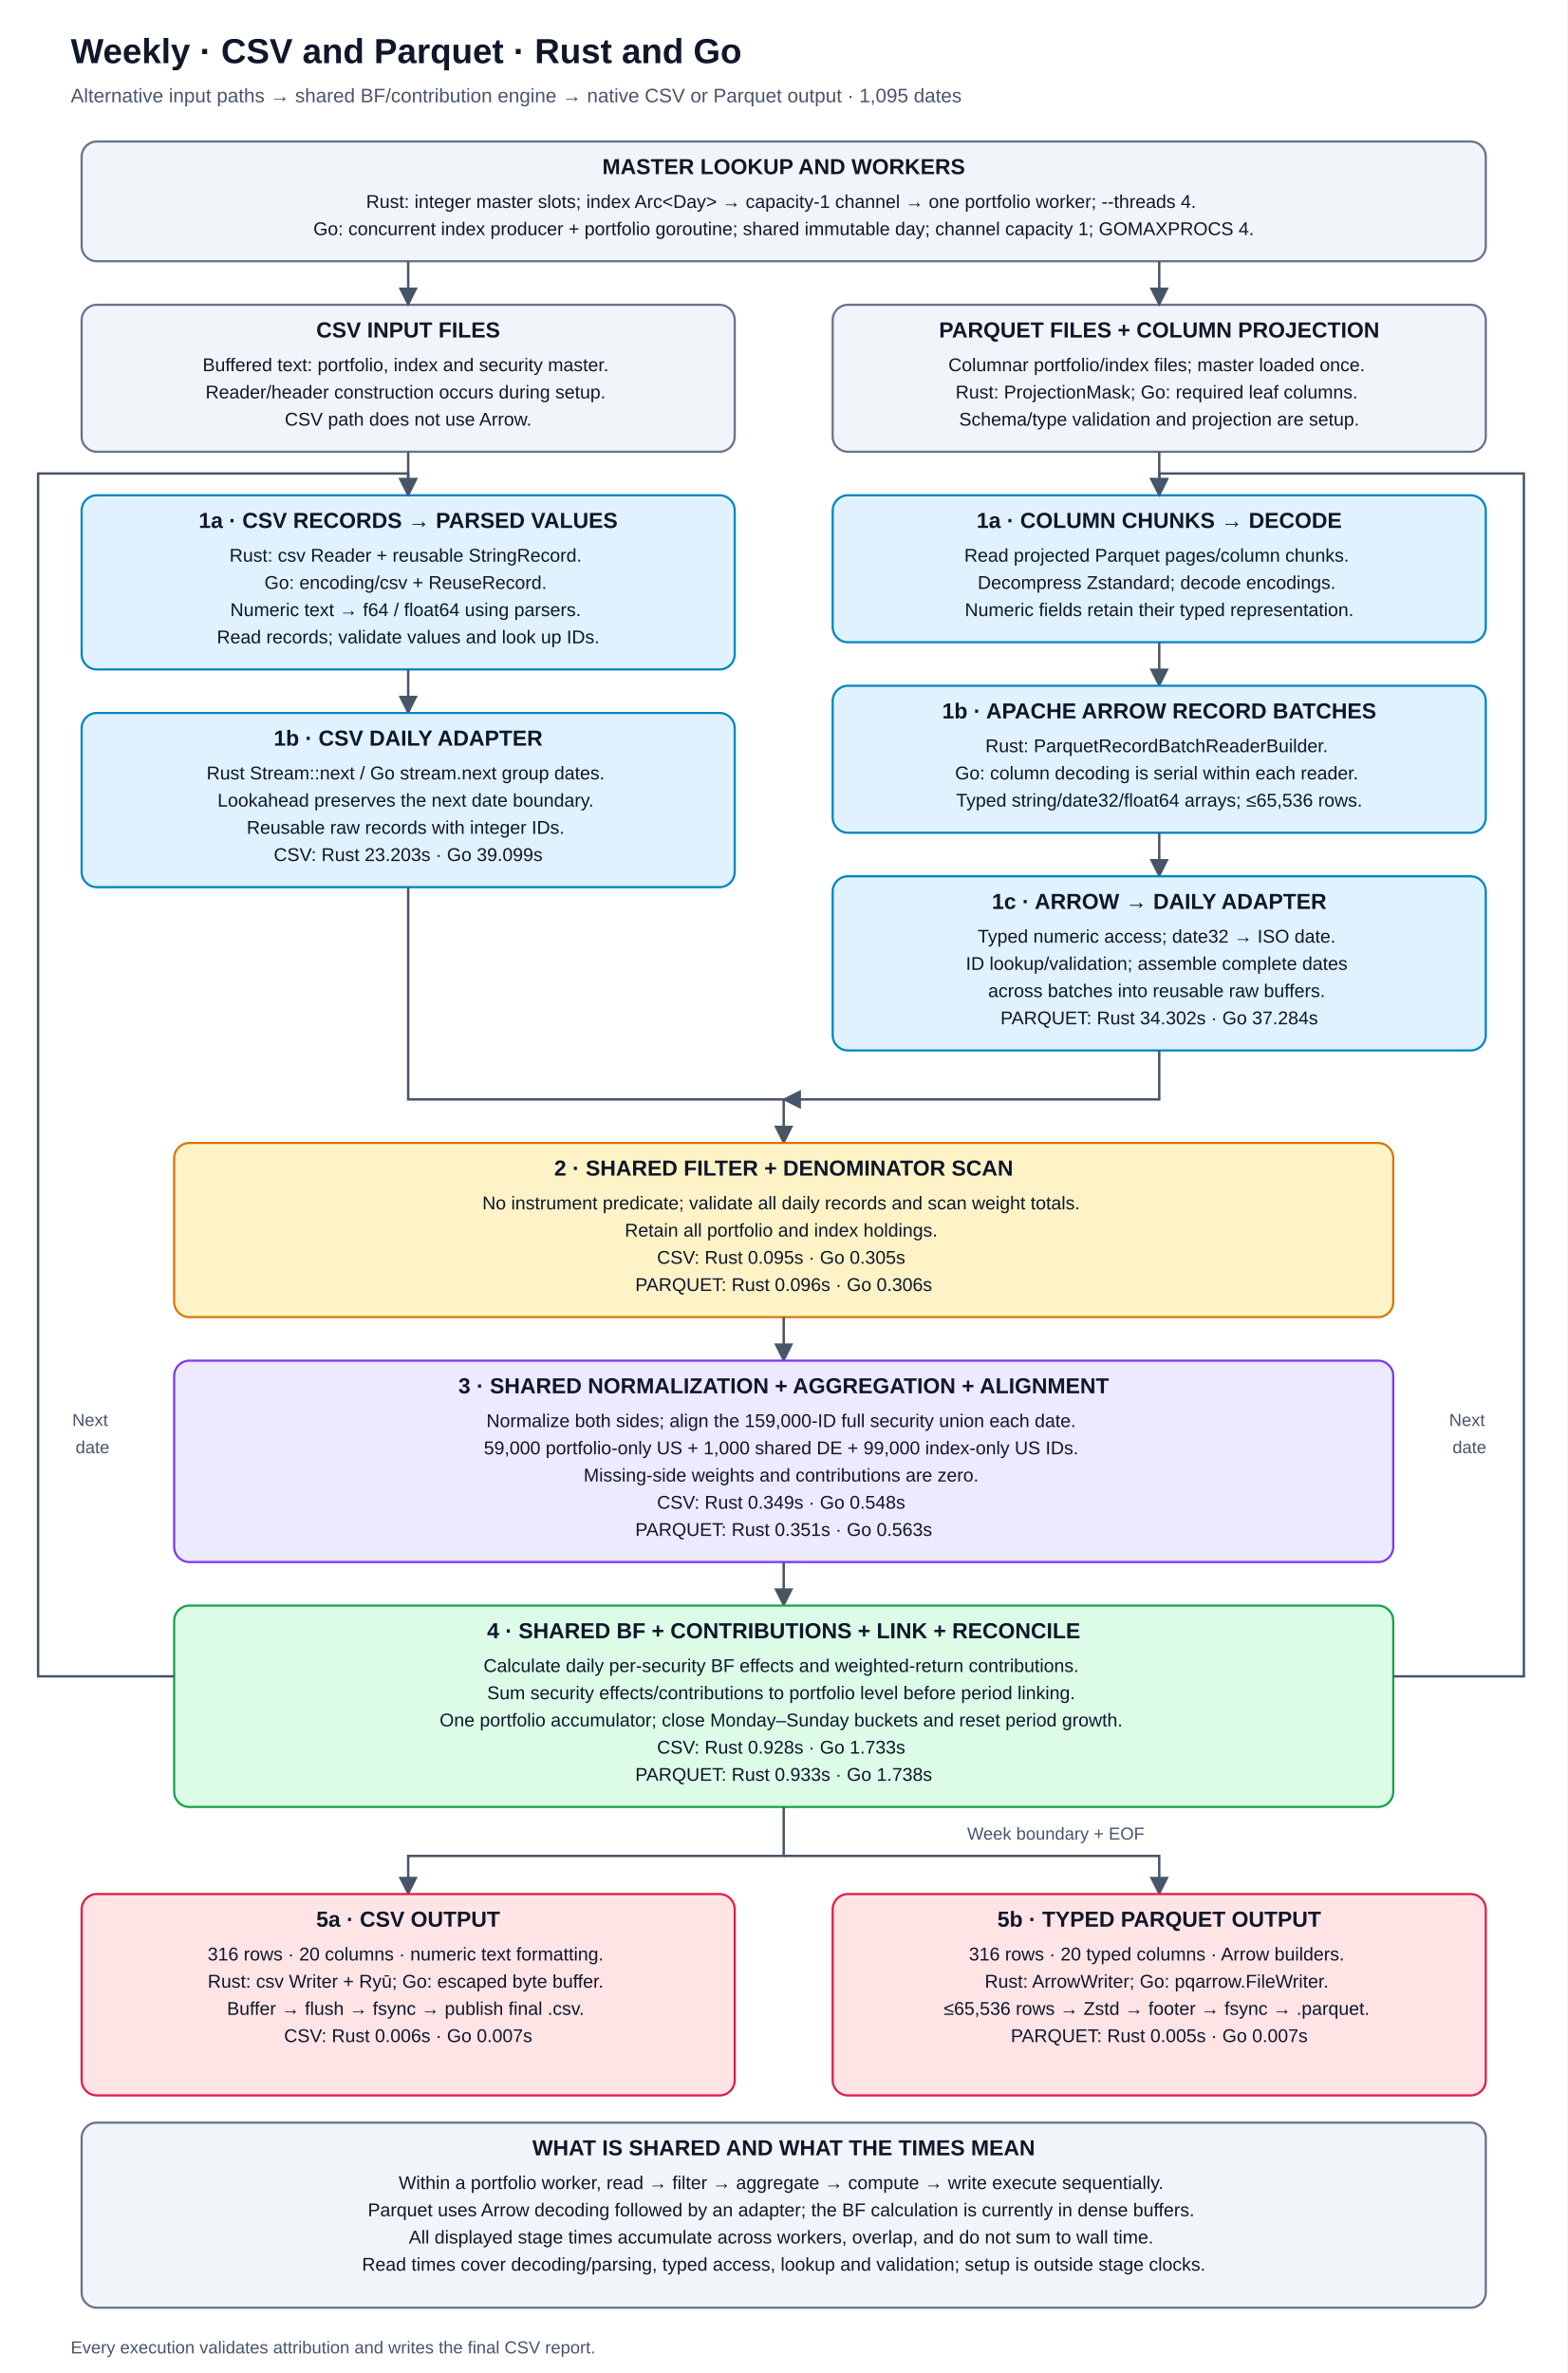
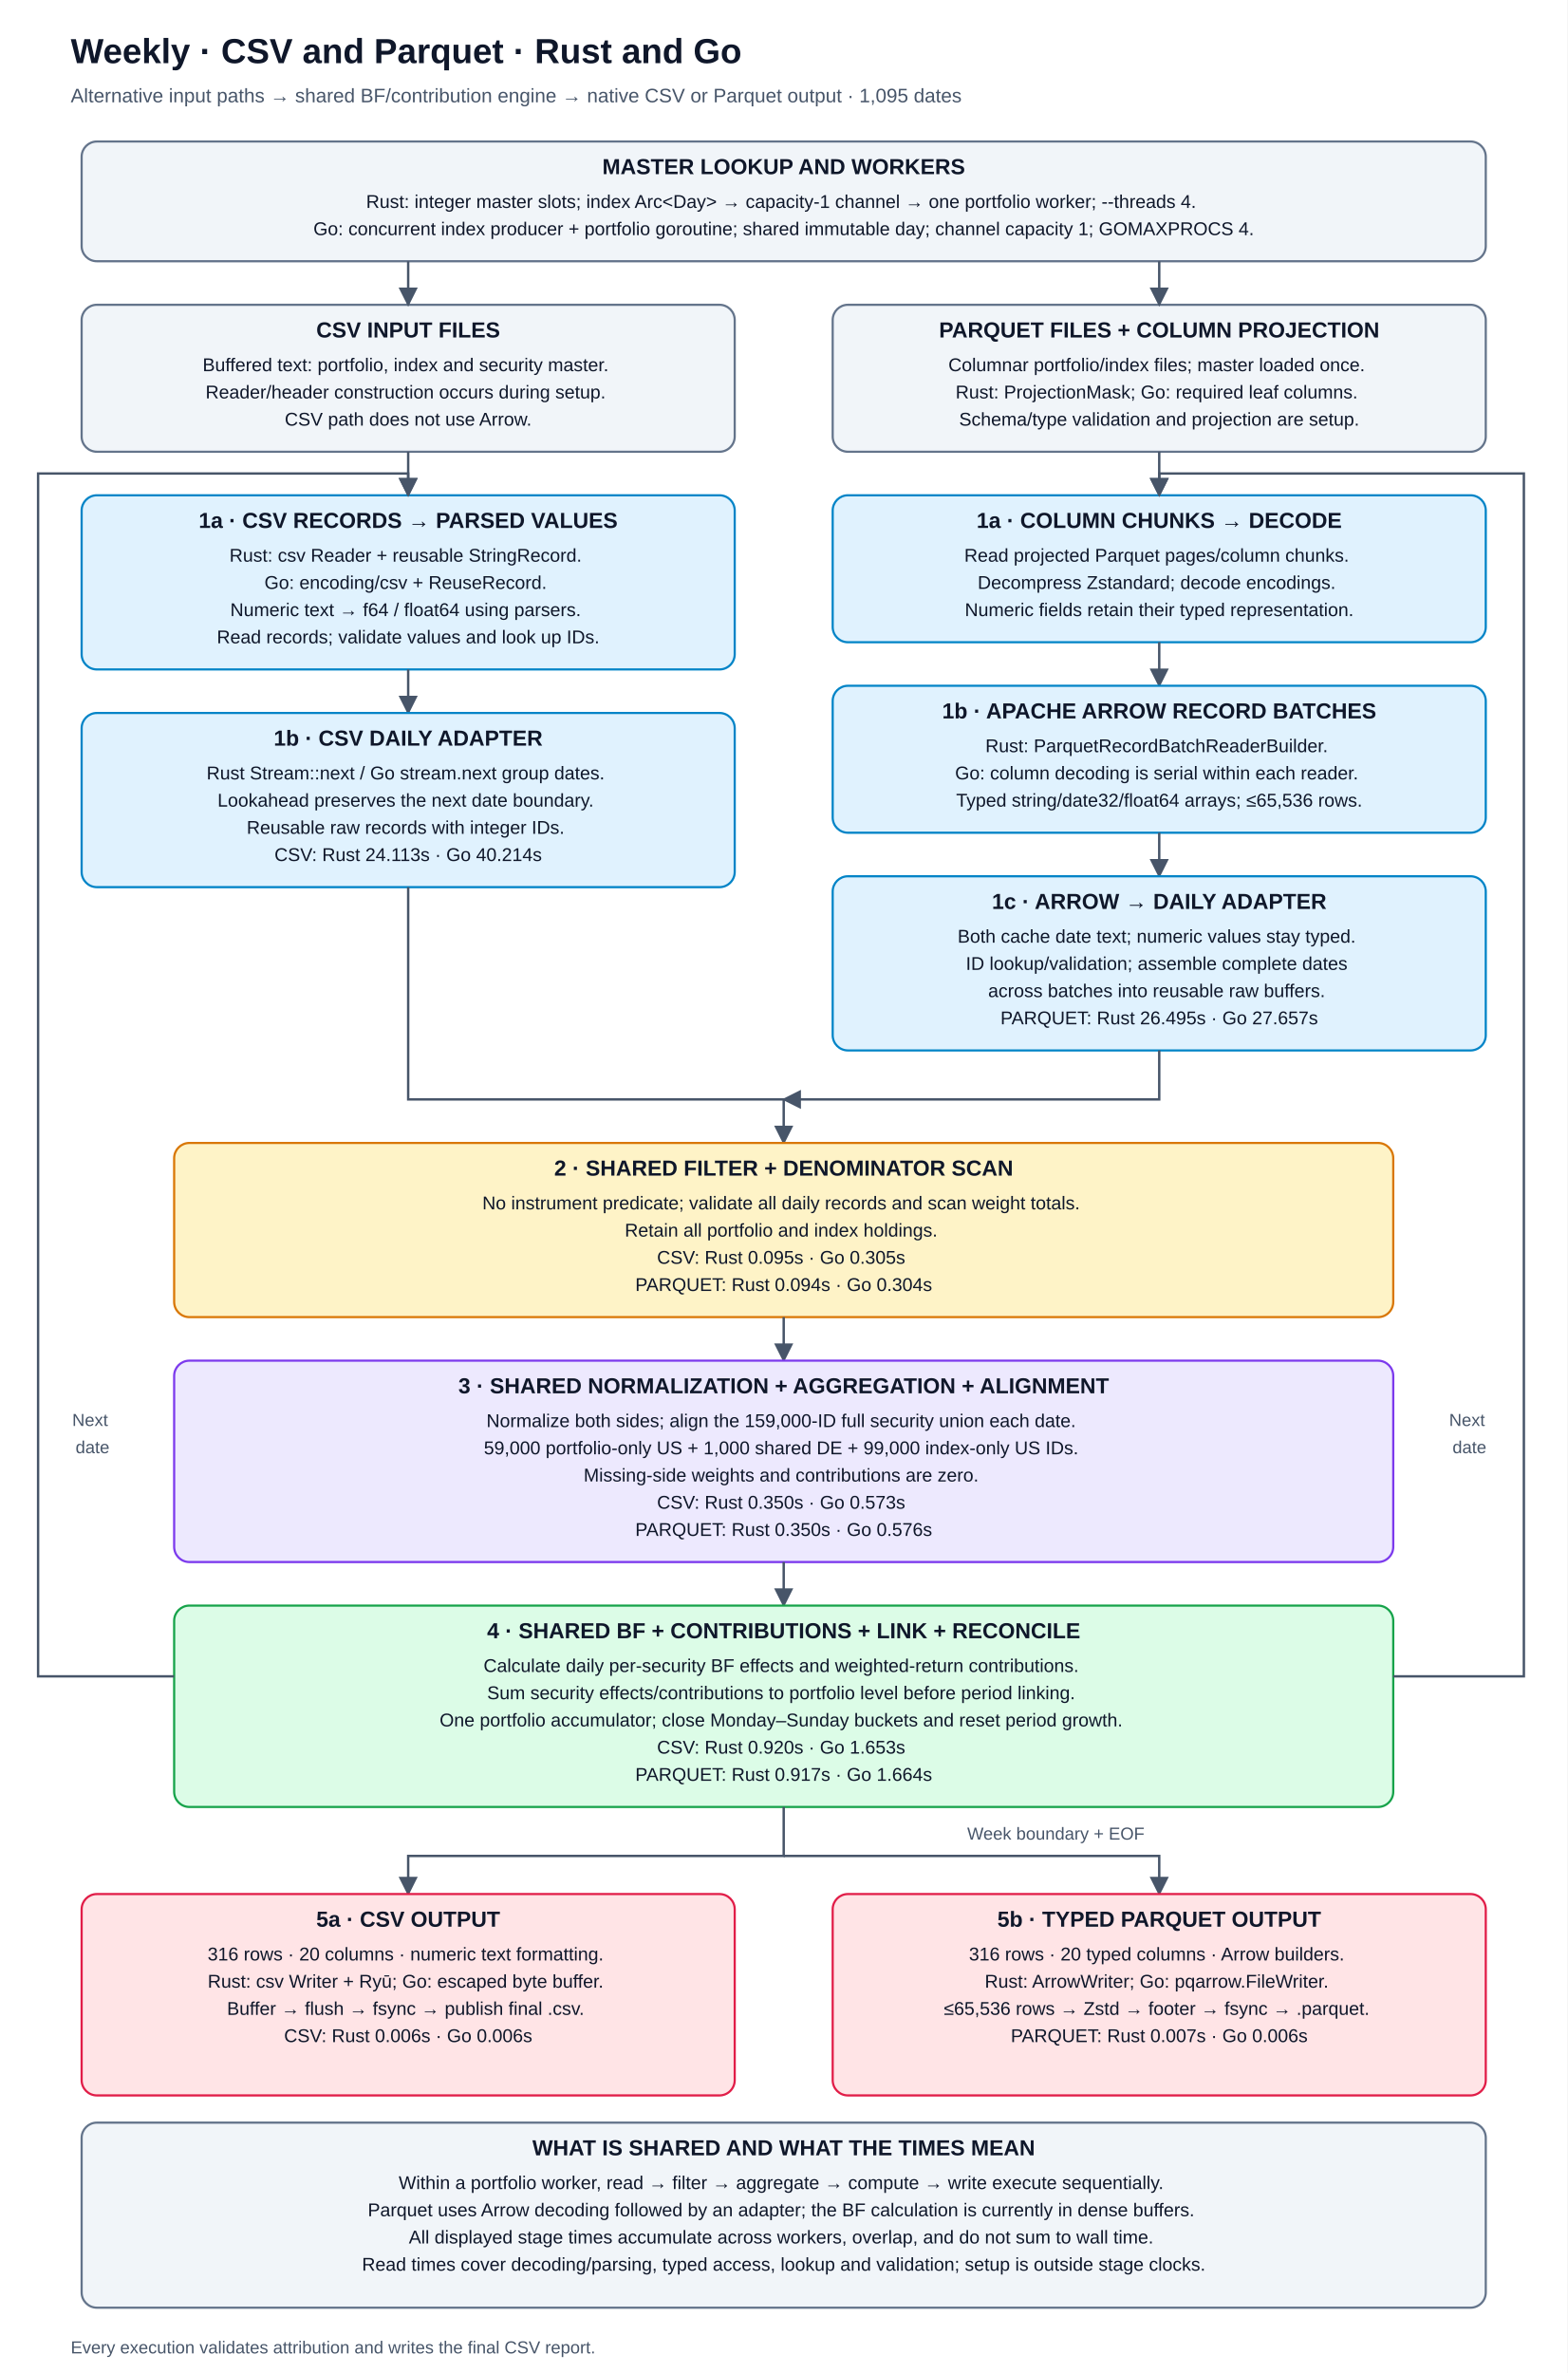
<svg xmlns="http://www.w3.org/2000/svg" width="1440" height="2180" viewBox="0 0 1440 2180" role="img" aria-labelledby="title desc">
  <defs>
    <marker id="arrow" viewBox="0 0 10 10" refX="9" refY="5" markerWidth="8" markerHeight="8" orient="auto">
      <path d="M0 0L10 5L0 10Z" fill="#475569" />
    </marker>
  </defs>
  <rect width="1440" height="2180" fill="white" />
  <style>text{font-family:Arial,Helvetica,sans-serif;fill:#0f172a}.title{font-size:32px;font-weight:700}.sub{font-size:18px;fill:#475569}.head{font-size:20px;font-weight:700}.body{font-size:17px}.label{font-size:16px;fill:#475569}.edge{fill:none;stroke:#475569;stroke-width:2.2;marker-end:url(#arrow)}</style>
  <text x="65" y="58" class="title" text-anchor="start">
    <tspan x="65" dy="0">Weekly · CSV and Parquet · Rust and Go</tspan>
  </text>
  <text x="65" y="94" class="sub" text-anchor="start">
    <tspan x="65" dy="0">Alternative input paths → shared BF/contribution engine → native CSV or Parquet output · 1,095 dates</tspan>
  </text>
  <rect x="75" y="130" width="1290" height="110" rx="14" fill="#f1f5f9" stroke="#64748b" stroke-width="2" />
  <text x="720.0" y="160" class="head" text-anchor="middle">
    <tspan x="720.0" dy="0">MASTER LOOKUP AND WORKERS</tspan>
  </text>
  <text x="720.0" y="191" class="body" text-anchor="middle">
    <tspan x="720.0" dy="0">Rust: integer master slots; index Arc&lt;Day&gt; → capacity-1 channel → one portfolio worker; --threads 4.</tspan>
    <tspan x="720.0" dy="25">Go: concurrent index producer + portfolio goroutine; shared immutable day; channel capacity 1; GOMAXPROCS 4.</tspan>
  </text>
  <rect x="75" y="280" width="600" height="135" rx="14" fill="#f1f5f9" stroke="#64748b" stroke-width="2" />
  <text x="375.0" y="310" class="head" text-anchor="middle">
    <tspan x="375.0" dy="0">CSV INPUT FILES</tspan>
  </text>
  <text x="375.0" y="341" class="body" text-anchor="middle">
    <tspan x="375.0" dy="0">Buffered text: portfolio, index and security master.</tspan>
    <tspan x="375.0" dy="25">Reader/header construction occurs during setup.</tspan>
    <tspan x="375.0" dy="25">CSV path does not use Arrow.</tspan>
  </text>
  <rect x="765" y="280" width="600" height="135" rx="14" fill="#f1f5f9" stroke="#64748b" stroke-width="2" />
  <text x="1065.0" y="310" class="head" text-anchor="middle">
    <tspan x="1065.0" dy="0">PARQUET FILES + COLUMN PROJECTION</tspan>
  </text>
  <text x="1065.0" y="341" class="body" text-anchor="middle">
    <tspan x="1065.0" dy="0">Columnar portfolio/index files; master loaded once.</tspan>
    <tspan x="1065.0" dy="25">Rust: ProjectionMask; Go: required leaf columns.</tspan>
    <tspan x="1065.0" dy="25">Schema/type validation and projection are setup.</tspan>
  </text>
  <path d="M375 240 V280" class="edge" />
  <path d="M1065 240 V280" class="edge" />
  <path d="M375 415 V455" class="edge" />
  <path d="M1065 415 V455" class="edge" />
  <rect x="75" y="455" width="600" height="160" rx="14" fill="#e0f2fe" stroke="#0284c7" stroke-width="2" />
  <text x="375.0" y="485" class="head" text-anchor="middle">
    <tspan x="375.0" dy="0">1a · CSV RECORDS → PARSED VALUES</tspan>
  </text>
  <text x="375.0" y="516" class="body" text-anchor="middle">
    <tspan x="375.0" dy="0">Rust: csv Reader + reusable StringRecord.</tspan>
    <tspan x="375.0" dy="25">Go: encoding/csv + ReuseRecord.</tspan>
    <tspan x="375.0" dy="25">Numeric text → f64 / float64 using parsers.</tspan>
    <tspan x="375.0" dy="25">Read records; validate values and look up IDs.</tspan>
  </text>
  <rect x="765" y="455" width="600" height="135" rx="14" fill="#e0f2fe" stroke="#0284c7" stroke-width="2" />
  <text x="1065.0" y="485" class="head" text-anchor="middle">
    <tspan x="1065.0" dy="0">1a · COLUMN CHUNKS → DECODE</tspan>
  </text>
  <text x="1065.0" y="516" class="body" text-anchor="middle">
    <tspan x="1065.0" dy="0">Read projected Parquet pages/column chunks.</tspan>
    <tspan x="1065.0" dy="25">Decompress Zstandard; decode encodings.</tspan>
    <tspan x="1065.0" dy="25">Numeric fields retain their typed representation.</tspan>
  </text>
  <path d="M375 615 V655" class="edge" />
  <path d="M1065 590 V630" class="edge" />
  <rect x="75" y="655" width="600" height="160" rx="14" fill="#e0f2fe" stroke="#0284c7" stroke-width="2" />
  <text x="375.0" y="685" class="head" text-anchor="middle">
    <tspan x="375.0" dy="0">1b · CSV DAILY ADAPTER</tspan>
  </text>
  <text x="375.0" y="716" class="body" text-anchor="middle">
    <tspan x="375.0" dy="0">Rust Stream::next / Go stream.next group dates.</tspan>
    <tspan x="375.0" dy="25">Lookahead preserves the next date boundary.</tspan>
    <tspan x="375.0" dy="25">Reusable raw records with integer IDs.</tspan>
-     <tspan x="375.0" dy="25">CSV: Rust 23.203s · Go 39.099s</tspan>
+     <tspan x="375.0" dy="25">CSV: Rust 24.113s · Go 40.214s</tspan>
  </text>
  <rect x="765" y="630" width="600" height="135" rx="14" fill="#e0f2fe" stroke="#0284c7" stroke-width="2" />
  <text x="1065.0" y="660" class="head" text-anchor="middle">
    <tspan x="1065.0" dy="0">1b · APACHE ARROW RECORD BATCHES</tspan>
  </text>
  <text x="1065.0" y="691" class="body" text-anchor="middle">
    <tspan x="1065.0" dy="0">Rust: ParquetRecordBatchReaderBuilder.</tspan>
    <tspan x="1065.0" dy="25">Go: column decoding is serial within each reader.</tspan>
    <tspan x="1065.0" dy="25">Typed string/date32/float64 arrays; ≤65,536 rows.</tspan>
  </text>
  <path d="M1065 765 V805" class="edge" />
  <rect x="765" y="805" width="600" height="160" rx="14" fill="#e0f2fe" stroke="#0284c7" stroke-width="2" />
  <text x="1065.0" y="835" class="head" text-anchor="middle">
    <tspan x="1065.0" dy="0">1c · ARROW → DAILY ADAPTER</tspan>
  </text>
  <text x="1065.0" y="866" class="body" text-anchor="middle">
-     <tspan x="1065.0" dy="0">Typed numeric access; date32 → ISO date.</tspan>
+     <tspan x="1065.0" dy="0">Both cache date text; numeric values stay typed.</tspan>
    <tspan x="1065.0" dy="25">ID lookup/validation; assemble complete dates</tspan>
    <tspan x="1065.0" dy="25">across batches into reusable raw buffers.</tspan>
-     <tspan x="1065.0" dy="25">PARQUET: Rust 34.302s · Go 37.284s</tspan>
+     <tspan x="1065.0" dy="25">PARQUET: Rust 26.495s · Go 27.657s</tspan>
  </text>
  <path d="M375 815 V1010 H720 V1050" class="edge" />
  <path d="M1065 965 V1010 H720" class="edge" />
  <rect x="160" y="1050" width="1120" height="160" rx="14" fill="#fef3c7" stroke="#d97706" stroke-width="2" />
  <text x="720.0" y="1080" class="head" text-anchor="middle">
    <tspan x="720.0" dy="0">2 · SHARED FILTER + DENOMINATOR SCAN</tspan>
  </text>
  <text x="720.0" y="1111" class="body" text-anchor="middle">
    <tspan x="720.0" dy="0">No instrument predicate; validate all daily records and scan weight totals.</tspan>
    <tspan x="720.0" dy="25">Retain all portfolio and index holdings.</tspan>
    <tspan x="720.0" dy="25">CSV: Rust 0.095s · Go 0.305s</tspan>
-     <tspan x="720.0" dy="25">PARQUET: Rust 0.096s · Go 0.306s</tspan>
+     <tspan x="720.0" dy="25">PARQUET: Rust 0.094s · Go 0.304s</tspan>
  </text>
  <path d="M720 1210 V1250" class="edge" />
  <rect x="160" y="1250" width="1120" height="185" rx="14" fill="#ede9fe" stroke="#7c3aed" stroke-width="2" />
  <text x="720.0" y="1280" class="head" text-anchor="middle">
    <tspan x="720.0" dy="0">3 · SHARED NORMALIZATION + AGGREGATION + ALIGNMENT</tspan>
  </text>
  <text x="720.0" y="1311" class="body" text-anchor="middle">
    <tspan x="720.0" dy="0">Normalize both sides; align the 159,000-ID full security union each date.</tspan>
    <tspan x="720.0" dy="25">59,000 portfolio-only US + 1,000 shared DE + 99,000 index-only US IDs.</tspan>
    <tspan x="720.0" dy="25">Missing-side weights and contributions are zero.</tspan>
-     <tspan x="720.0" dy="25">CSV: Rust 0.349s · Go 0.548s</tspan>
-     <tspan x="720.0" dy="25">PARQUET: Rust 0.351s · Go 0.563s</tspan>
+     <tspan x="720.0" dy="25">CSV: Rust 0.350s · Go 0.573s</tspan>
+     <tspan x="720.0" dy="25">PARQUET: Rust 0.350s · Go 0.576s</tspan>
  </text>
  <path d="M720 1435 V1475" class="edge" />
  <rect x="160" y="1475" width="1120" height="185" rx="14" fill="#dcfce7" stroke="#16a34a" stroke-width="2" />
  <text x="720.0" y="1505" class="head" text-anchor="middle">
    <tspan x="720.0" dy="0">4 · SHARED BF + CONTRIBUTIONS + LINK + RECONCILE</tspan>
  </text>
  <text x="720.0" y="1536" class="body" text-anchor="middle">
    <tspan x="720.0" dy="0">Calculate daily per-security BF effects and weighted-return contributions.</tspan>
    <tspan x="720.0" dy="25">Sum security effects/contributions to portfolio level before period linking.</tspan>
    <tspan x="720.0" dy="25">One portfolio accumulator; close Monday–Sunday buckets and reset period growth.</tspan>
-     <tspan x="720.0" dy="25">CSV: Rust 0.928s · Go 1.733s</tspan>
-     <tspan x="720.0" dy="25">PARQUET: Rust 0.933s · Go 1.738s</tspan>
+     <tspan x="720.0" dy="25">CSV: Rust 0.920s · Go 1.653s</tspan>
+     <tspan x="720.0" dy="25">PARQUET: Rust 0.917s · Go 1.664s</tspan>
  </text>
  <path d="M720 1660 V1705 H375 V1740" class="edge" />
  <text x="970" y="1690" class="label" text-anchor="middle">
    <tspan x="970" dy="0">Week boundary + EOF</tspan>
  </text>
  <path d="M720 1705 H1065 V1740" class="edge" />
  <rect x="75" y="1740" width="600" height="185" rx="14" fill="#ffe4e6" stroke="#e11d48" stroke-width="2" />
  <text x="375.0" y="1770" class="head" text-anchor="middle">
    <tspan x="375.0" dy="0">5a · CSV OUTPUT</tspan>
  </text>
  <text x="375.0" y="1801" class="body" text-anchor="middle">
    <tspan x="375.0" dy="0">316 rows · 20 columns · numeric text formatting.</tspan>
    <tspan x="375.0" dy="25">Rust: csv Writer + Ryū; Go: escaped byte buffer.</tspan>
    <tspan x="375.0" dy="25">Buffer → flush → fsync → publish final .csv.</tspan>
-     <tspan x="375.0" dy="25">CSV: Rust 0.006s · Go 0.007s</tspan>
+     <tspan x="375.0" dy="25">CSV: Rust 0.006s · Go 0.006s</tspan>
  </text>
  <rect x="765" y="1740" width="600" height="185" rx="14" fill="#ffe4e6" stroke="#e11d48" stroke-width="2" />
  <text x="1065.0" y="1770" class="head" text-anchor="middle">
    <tspan x="1065.0" dy="0">5b · TYPED PARQUET OUTPUT</tspan>
  </text>
  <text x="1065.0" y="1801" class="body" text-anchor="middle">
    <tspan x="1065.0" dy="0">316 rows · 20 typed columns · Arrow builders.</tspan>
    <tspan x="1065.0" dy="25">Rust: ArrowWriter; Go: pqarrow.FileWriter.</tspan>
    <tspan x="1065.0" dy="25">≤65,536 rows → Zstd → footer → fsync → .parquet.</tspan>
-     <tspan x="1065.0" dy="25">PARQUET: Rust 0.005s · Go 0.007s</tspan>
+     <tspan x="1065.0" dy="25">PARQUET: Rust 0.007s · Go 0.006s</tspan>
  </text>
  <path d="M160 1540 H35 V435 H375 V455" class="edge" />
  <path d="M1280 1540 H1400 V435 H1065 V455" class="edge" />
  <text x="85" y="1310" class="label" text-anchor="middle">
    <tspan x="85" dy="0">Next</tspan>
    <tspan x="85" dy="25">date</tspan>
  </text>
  <text x="1350" y="1310" class="label" text-anchor="middle">
    <tspan x="1350" dy="0">Next</tspan>
    <tspan x="1350" dy="25">date</tspan>
  </text>
  <rect x="75" y="1950" width="1290" height="170" rx="14" fill="#f1f5f9" stroke="#64748b" stroke-width="2" />
  <text x="720.0" y="1980" class="head" text-anchor="middle">
    <tspan x="720.0" dy="0">WHAT IS SHARED AND WHAT THE TIMES MEAN</tspan>
  </text>
  <text x="720.0" y="2011" class="body" text-anchor="middle">
    <tspan x="720.0" dy="0">Within a portfolio worker, read → filter → aggregate → compute → write execute sequentially.</tspan>
    <tspan x="720.0" dy="25">Parquet uses Arrow decoding followed by an adapter; the BF calculation is currently in dense buffers.</tspan>
    <tspan x="720.0" dy="25">All displayed stage times accumulate across workers, overlap, and do not sum to wall time.</tspan>
    <tspan x="720.0" dy="25">Read times cover decoding/parsing, typed access, lookup and validation; setup is outside stage clocks.</tspan>
  </text>
  <text x="65" y="2162" class="label" text-anchor="start">
    <tspan x="65" dy="0">Every execution validates attribution and writes the final CSV report.</tspan>
  </text>
</svg>
